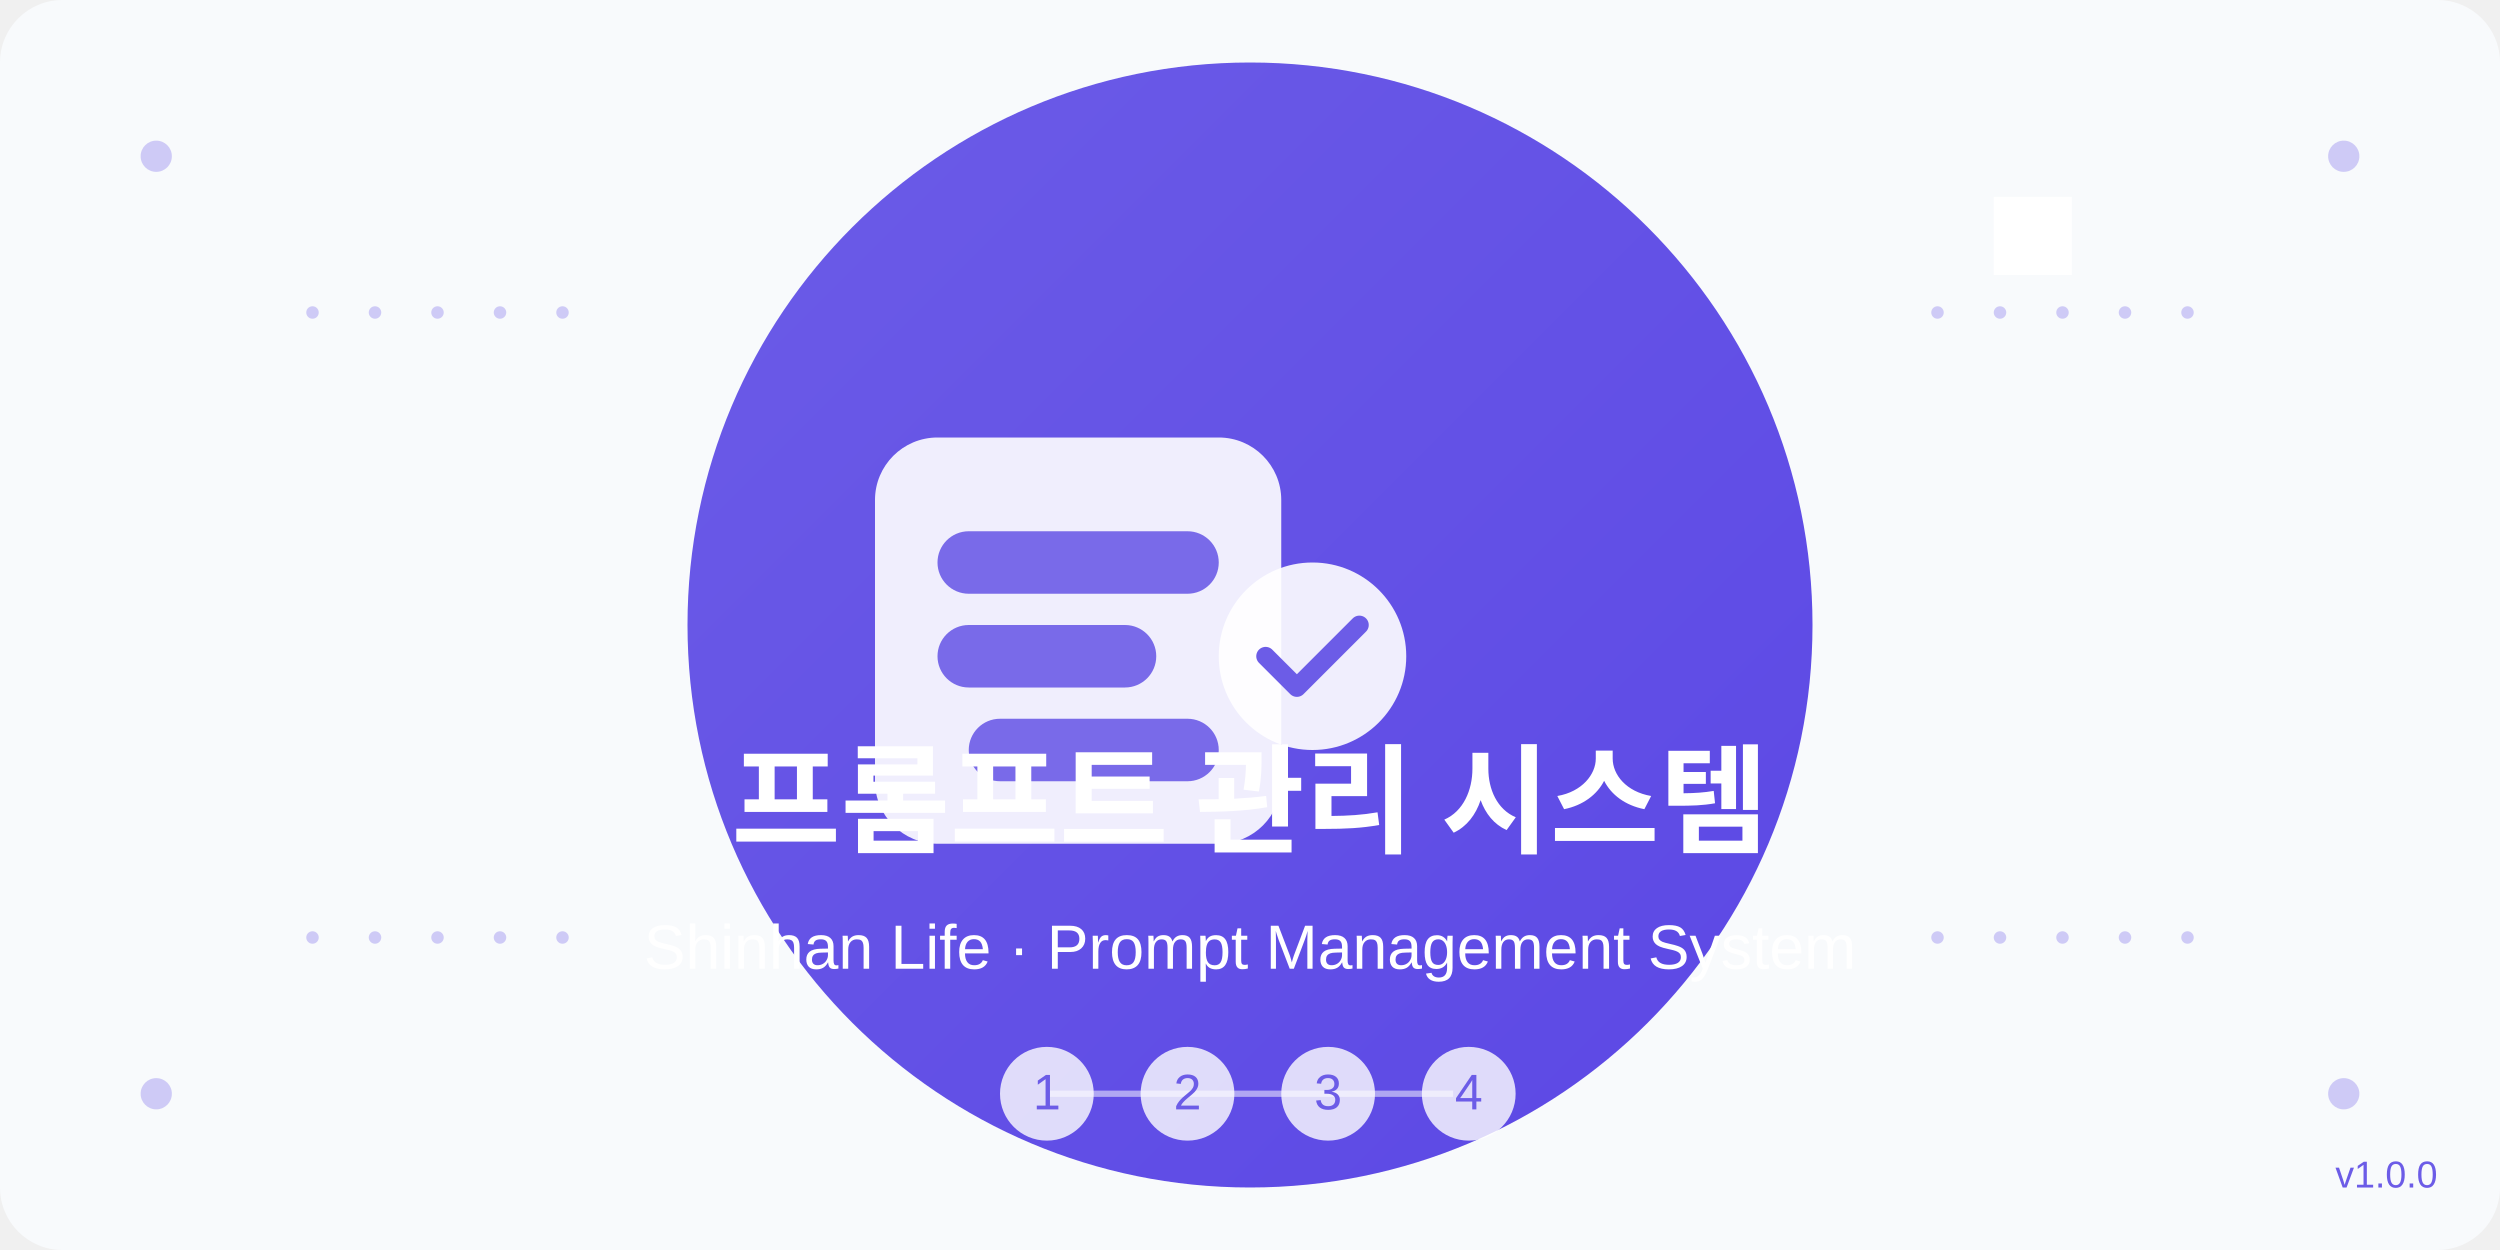
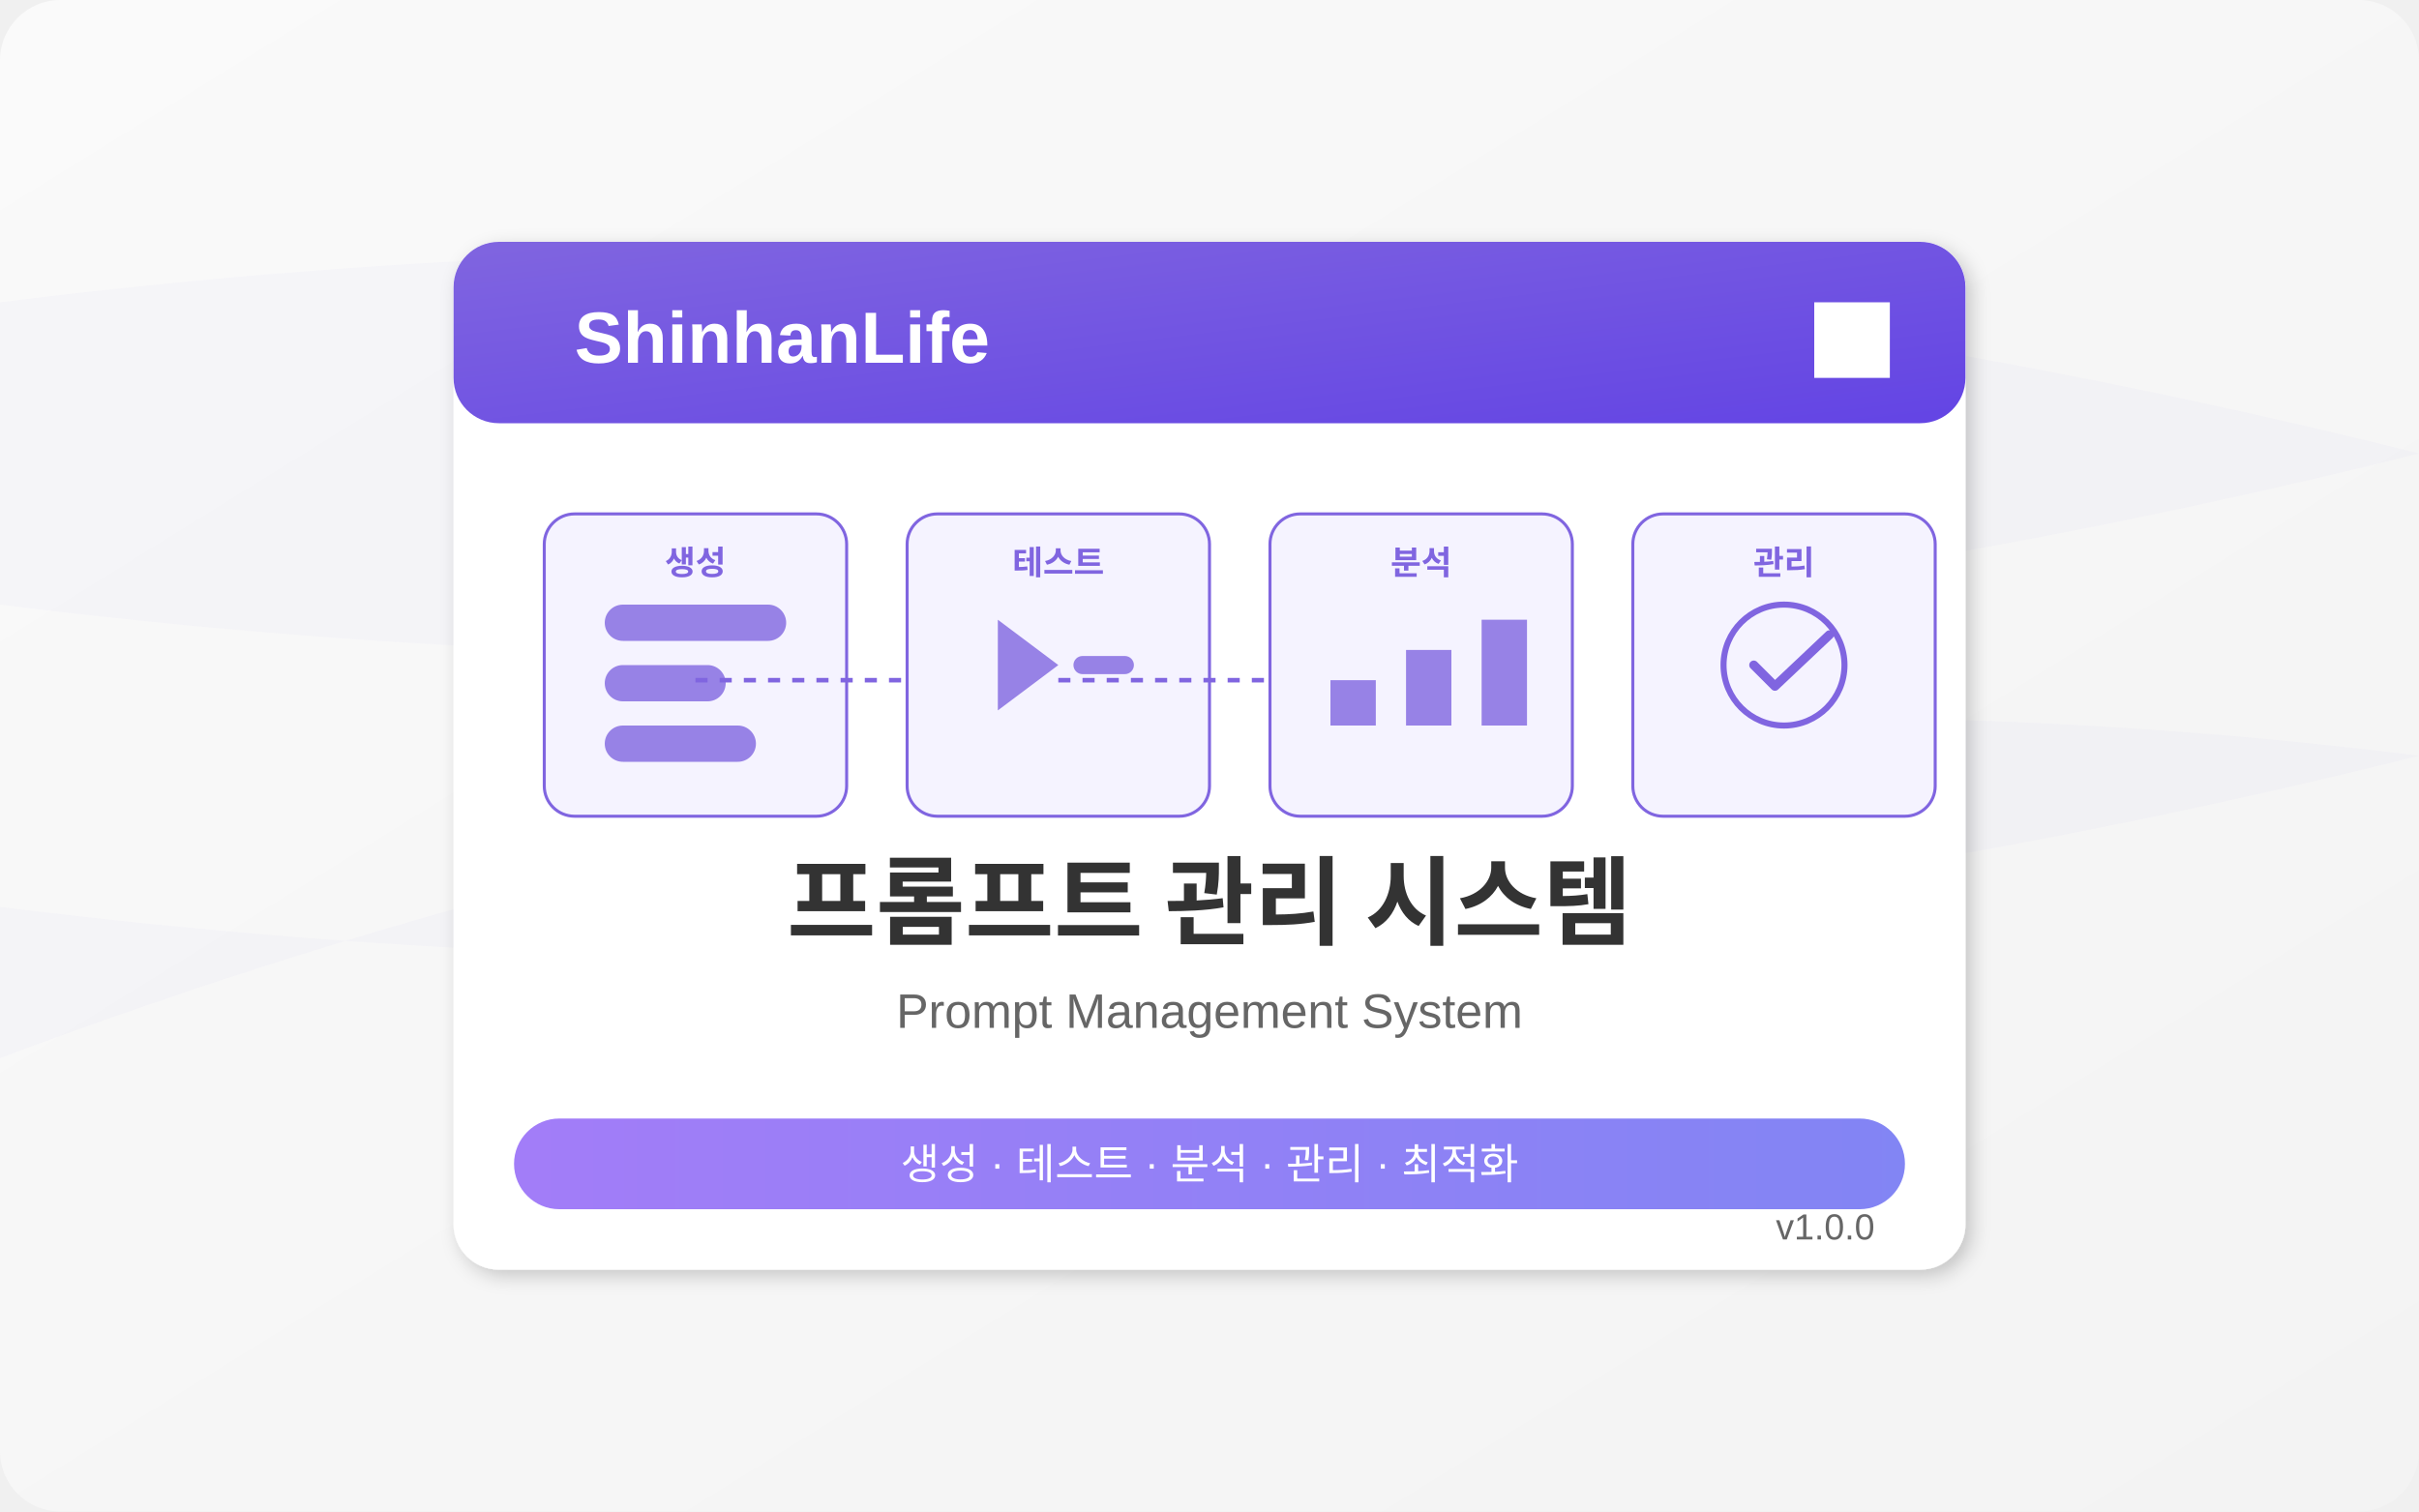
- <svg xmlns="http://www.w3.org/2000/svg" viewBox="0 0 800 400">
-   <rect width="800" height="400" fill="#f8fafc" rx="20" ry="20" />
+ <svg xmlns="http://www.w3.org/2000/svg" viewBox="0 0 800 500">
  <defs>
+     <linearGradient id="backgroundGradient" x1="0%" y1="0%" x2="100%" y2="100%">
+       <stop offset="0%" stop-color="#fafafa" stop-opacity="1" />
+       <stop offset="100%" stop-color="#f3f3f3" stop-opacity="1" />
+     </linearGradient>
    <linearGradient id="shinhanGradient" x1="0%" y1="0%" x2="100%" y2="100%">
-       <stop offset="0%" stop-color="#6c5ce7" stop-opacity="1" />
-       <stop offset="100%" stop-color="#5b47e5" stop-opacity="1" />
+       <stop offset="0%" stop-color="#8065e0" stop-opacity="1" />
+       <stop offset="100%" stop-color="#6344e4" stop-opacity="1" />
    </linearGradient>
+     <linearGradient id="premiumGradient" x1="0%" y1="0%" x2="100%" y2="0%">
+       <stop offset="0%" stop-color="#8b5cf6" stop-opacity="0.8" />
+       <stop offset="100%" stop-color="#6366f1" stop-opacity="0.8" />
+     </linearGradient>
+     <filter id="dropShadow" x="-20%" y="-20%" width="140%" height="140%">
+       <feGaussianBlur in="SourceAlpha" stdDeviation="3" />
+       <feOffset dx="2" dy="2" result="offsetblur" />
+       <feComponentTransfer>
+         <feFuncA type="linear" slope="0.2" />
+       </feComponentTransfer>
+       <feMerge>
+         <feMergeNode />
+         <feMergeNode in="SourceGraphic" />
+       </feMerge>
+     </filter>
  </defs>
-   <circle cx="400" cy="200" r="180" fill="url(#shinhanGradient)" />
-   <g opacity="0.3">
-     <circle cx="50" cy="50" r="5" fill="#6c5ce7" />
-     <circle cx="50" cy="350" r="5" fill="#6c5ce7" />
-     <circle cx="750" cy="50" r="5" fill="#6c5ce7" />
-     <circle cx="750" cy="350" r="5" fill="#6c5ce7" />
-     <g fill="#6c5ce7">
-       <circle cx="100" cy="100" r="2" />
-       <circle cx="120" cy="100" r="2" />
-       <circle cx="140" cy="100" r="2" />
-       <circle cx="160" cy="100" r="2" />
-       <circle cx="180" cy="100" r="2" />
-       <circle cx="620" cy="100" r="2" />
-       <circle cx="640" cy="100" r="2" />
-       <circle cx="660" cy="100" r="2" />
-       <circle cx="680" cy="100" r="2" />
-       <circle cx="700" cy="100" r="2" />
-       <circle cx="100" cy="300" r="2" />
-       <circle cx="120" cy="300" r="2" />
-       <circle cx="140" cy="300" r="2" />
-       <circle cx="160" cy="300" r="2" />
-       <circle cx="180" cy="300" r="2" />
-       <circle cx="620" cy="300" r="2" />
-       <circle cx="640" cy="300" r="2" />
-       <circle cx="660" cy="300" r="2" />
-       <circle cx="680" cy="300" r="2" />
-       <circle cx="700" cy="300" r="2" />
-     </g>
+   <rect width="800" height="500" fill="url(#backgroundGradient)" rx="20" ry="20" />
+   <path d="M0,100 Q400,50 800,150 Q400,250 0,200 Z" fill="#6c5ce7" opacity="0.03" />
+   <path d="M0,300 Q400,350 800,250 Q400,200 0,350 Z" fill="#6c5ce7" opacity="0.03" />
+   <rect x="150" y="80" width="500" height="340" rx="15" ry="15" fill="white" filter="url(#dropShadow)" />
+   <rect x="150" y="80" width="500" height="60" rx="15" ry="15" fill="url(#shinhanGradient)" />
+   <text x="190" y="120" font-family="Arial, sans-serif" font-size="24" font-weight="bold" fill="white">ShinhanLife</text>
+   <rect x="600" y="100" width="25" height="25" fill="white" />
+   <g transform="translate(180, 170)">
+     <rect x="0" y="0" width="100" height="100" rx="10" ry="10" fill="#f5f3ff" stroke="#8065e0" stroke-width="1" />
+     <rect x="20" y="30" width="60" height="12" rx="6" ry="6" fill="#8065e0" opacity="0.8" />
+     <rect x="20" y="50" width="40" height="12" rx="6" ry="6" fill="#8065e0" opacity="0.8" />
+     <rect x="20" y="70" width="50" height="12" rx="6" ry="6" fill="#8065e0" opacity="0.8" />
+     <text x="50" y="20" font-family="Arial, sans-serif" font-size="11" text-anchor="middle" fill="#8065e0" font-weight="bold">생성</text>
+     <rect x="120" y="0" width="100" height="100" rx="10" ry="10" fill="#f5f3ff" stroke="#8065e0" stroke-width="1" />
+     <path d="M150,35 L170,50 L150,65 Z" fill="#8065e0" opacity="0.8" />
+     <rect x="175" y="47" width="20" height="6" rx="3" ry="3" fill="#8065e0" opacity="0.8" />
+     <text x="170" y="20" font-family="Arial, sans-serif" font-size="11" text-anchor="middle" fill="#8065e0" font-weight="bold">테스트</text>
+     <rect x="240" y="0" width="100" height="100" rx="10" ry="10" fill="#f5f3ff" stroke="#8065e0" stroke-width="1" />
+     <path d="M260,70 L260,55 L275,55 L275,70 Z M285,70 L285,45 L300,45 L300,70 Z M310,70 L310,35 L325,35 L325,70 Z" fill="#8065e0" opacity="0.8" />
+     <text x="290" y="20" font-family="Arial, sans-serif" font-size="11" text-anchor="middle" fill="#8065e0" font-weight="bold">분석</text>
+     <rect x="360" y="0" width="100" height="100" rx="10" ry="10" fill="#f5f3ff" stroke="#8065e0" stroke-width="1" />
+     <circle cx="410" cy="50" r="20" fill="#f5f3ff" stroke="#8065e0" stroke-width="2" />
+     <path d="M400,50 L407,57 L425,40" stroke="#8065e0" stroke-width="3" fill="none" stroke-linecap="round" stroke-linejoin="round" />
+     <text x="410" y="20" font-family="Arial, sans-serif" font-size="11" text-anchor="middle" fill="#8065e0" font-weight="bold">관리</text>
  </g>
-   <g transform="translate(270, 130)">
-     <rect x="10" y="10" width="130" height="130" rx="20" ry="20" fill="#ffffff" opacity="0.9" />
-     <rect x="30" y="40" width="90" height="20" rx="10" ry="10" fill="#6c5ce7" opacity="0.9" />
-     <rect x="30" y="70" width="70" height="20" rx="10" ry="10" fill="#6c5ce7" opacity="0.9" />
-     <rect x="40" y="100" width="80" height="20" rx="10" ry="10" fill="#6c5ce7" opacity="0.9" />
-     <circle cx="150" cy="80" r="30" fill="#ffffff" opacity="0.9" />
-     <path d="M135,80 L145,90 L165,70" stroke="#6c5ce7" stroke-width="6" fill="none" stroke-linecap="round" stroke-linejoin="round" />
-   </g>
-   <g>
-     <text x="400" y="270" font-family="Arial, sans-serif" font-size="38" font-weight="bold" text-anchor="middle" fill="#ffffff">프롬프트 관리 시스템</text>
-     <text x="400" y="310" font-family="Arial, sans-serif" font-size="20" text-anchor="middle" fill="#ffffff">Shinhan Life · Prompt Management System</text>
-   </g>
-   <g transform="translate(600, 70)">
-     <rect x="38" y="-7" width="25" height="25" fill="#ffffff" />
-   </g>
-   <g transform="translate(335, 330)">
-     <line x1="0" y1="20" x2="130" y2="20" stroke="#ffffff" stroke-width="2" stroke-opacity="0.5" />
-     <circle cx="0" cy="20" r="15" fill="#ffffff" opacity="0.8" />
-     <text x="0" y="25" font-family="Arial, sans-serif" font-size="16" text-anchor="middle" fill="#6c5ce7">1</text>
-     <circle cx="45" cy="20" r="15" fill="#ffffff" opacity="0.8" />
-     <text x="45" y="25" font-family="Arial, sans-serif" font-size="16" text-anchor="middle" fill="#6c5ce7">2</text>
-     <circle cx="90" cy="20" r="15" fill="#ffffff" opacity="0.8" />
-     <text x="90" y="25" font-family="Arial, sans-serif" font-size="16" text-anchor="middle" fill="#6c5ce7">3</text>
-     <circle cx="135" cy="20" r="15" fill="#ffffff" opacity="0.8" />
-     <text x="135" y="25" font-family="Arial, sans-serif" font-size="16" text-anchor="middle" fill="#6c5ce7">4</text>
-   </g>
-   <text x="780" y="380" font-family="Arial, sans-serif" font-size="12" text-anchor="end" fill="#6c5ce7">v1.0.0</text>
+   <path d="M230,225 L300,225" stroke="#8065e0" stroke-width="1.5" fill="none" stroke-dasharray="4" />
+   <path d="M350,225 L420,225" stroke="#8065e0" stroke-width="1.5" fill="none" stroke-dasharray="4" />
+   <path d="M540,225 L610,225" stroke="#8065e0" stroke-width="1.5" fill="none" stroke-dasharray="4" opacity="0" />
+   <text x="400" y="310" font-family="Arial, sans-serif" font-size="32" font-weight="bold" text-anchor="middle" fill="#333333">프롬프트 관리 시스템</text>
+   <text x="400" y="340" font-family="Arial, sans-serif" font-size="16" text-anchor="middle" fill="#666666">Prompt Management System</text>
+   <rect x="170" y="370" width="460" height="30" rx="15" ry="15" fill="url(#premiumGradient)" />
+   <text x="400" y="390" font-family="Arial, sans-serif" font-size="14" text-anchor="middle" fill="white">생성 · 테스트 · 분석 · 관리 · 최적화</text>
+   <text x="620" y="410" font-family="Arial, sans-serif" font-size="12" text-anchor="end" fill="#666666">v1.0.0</text>
</svg>
